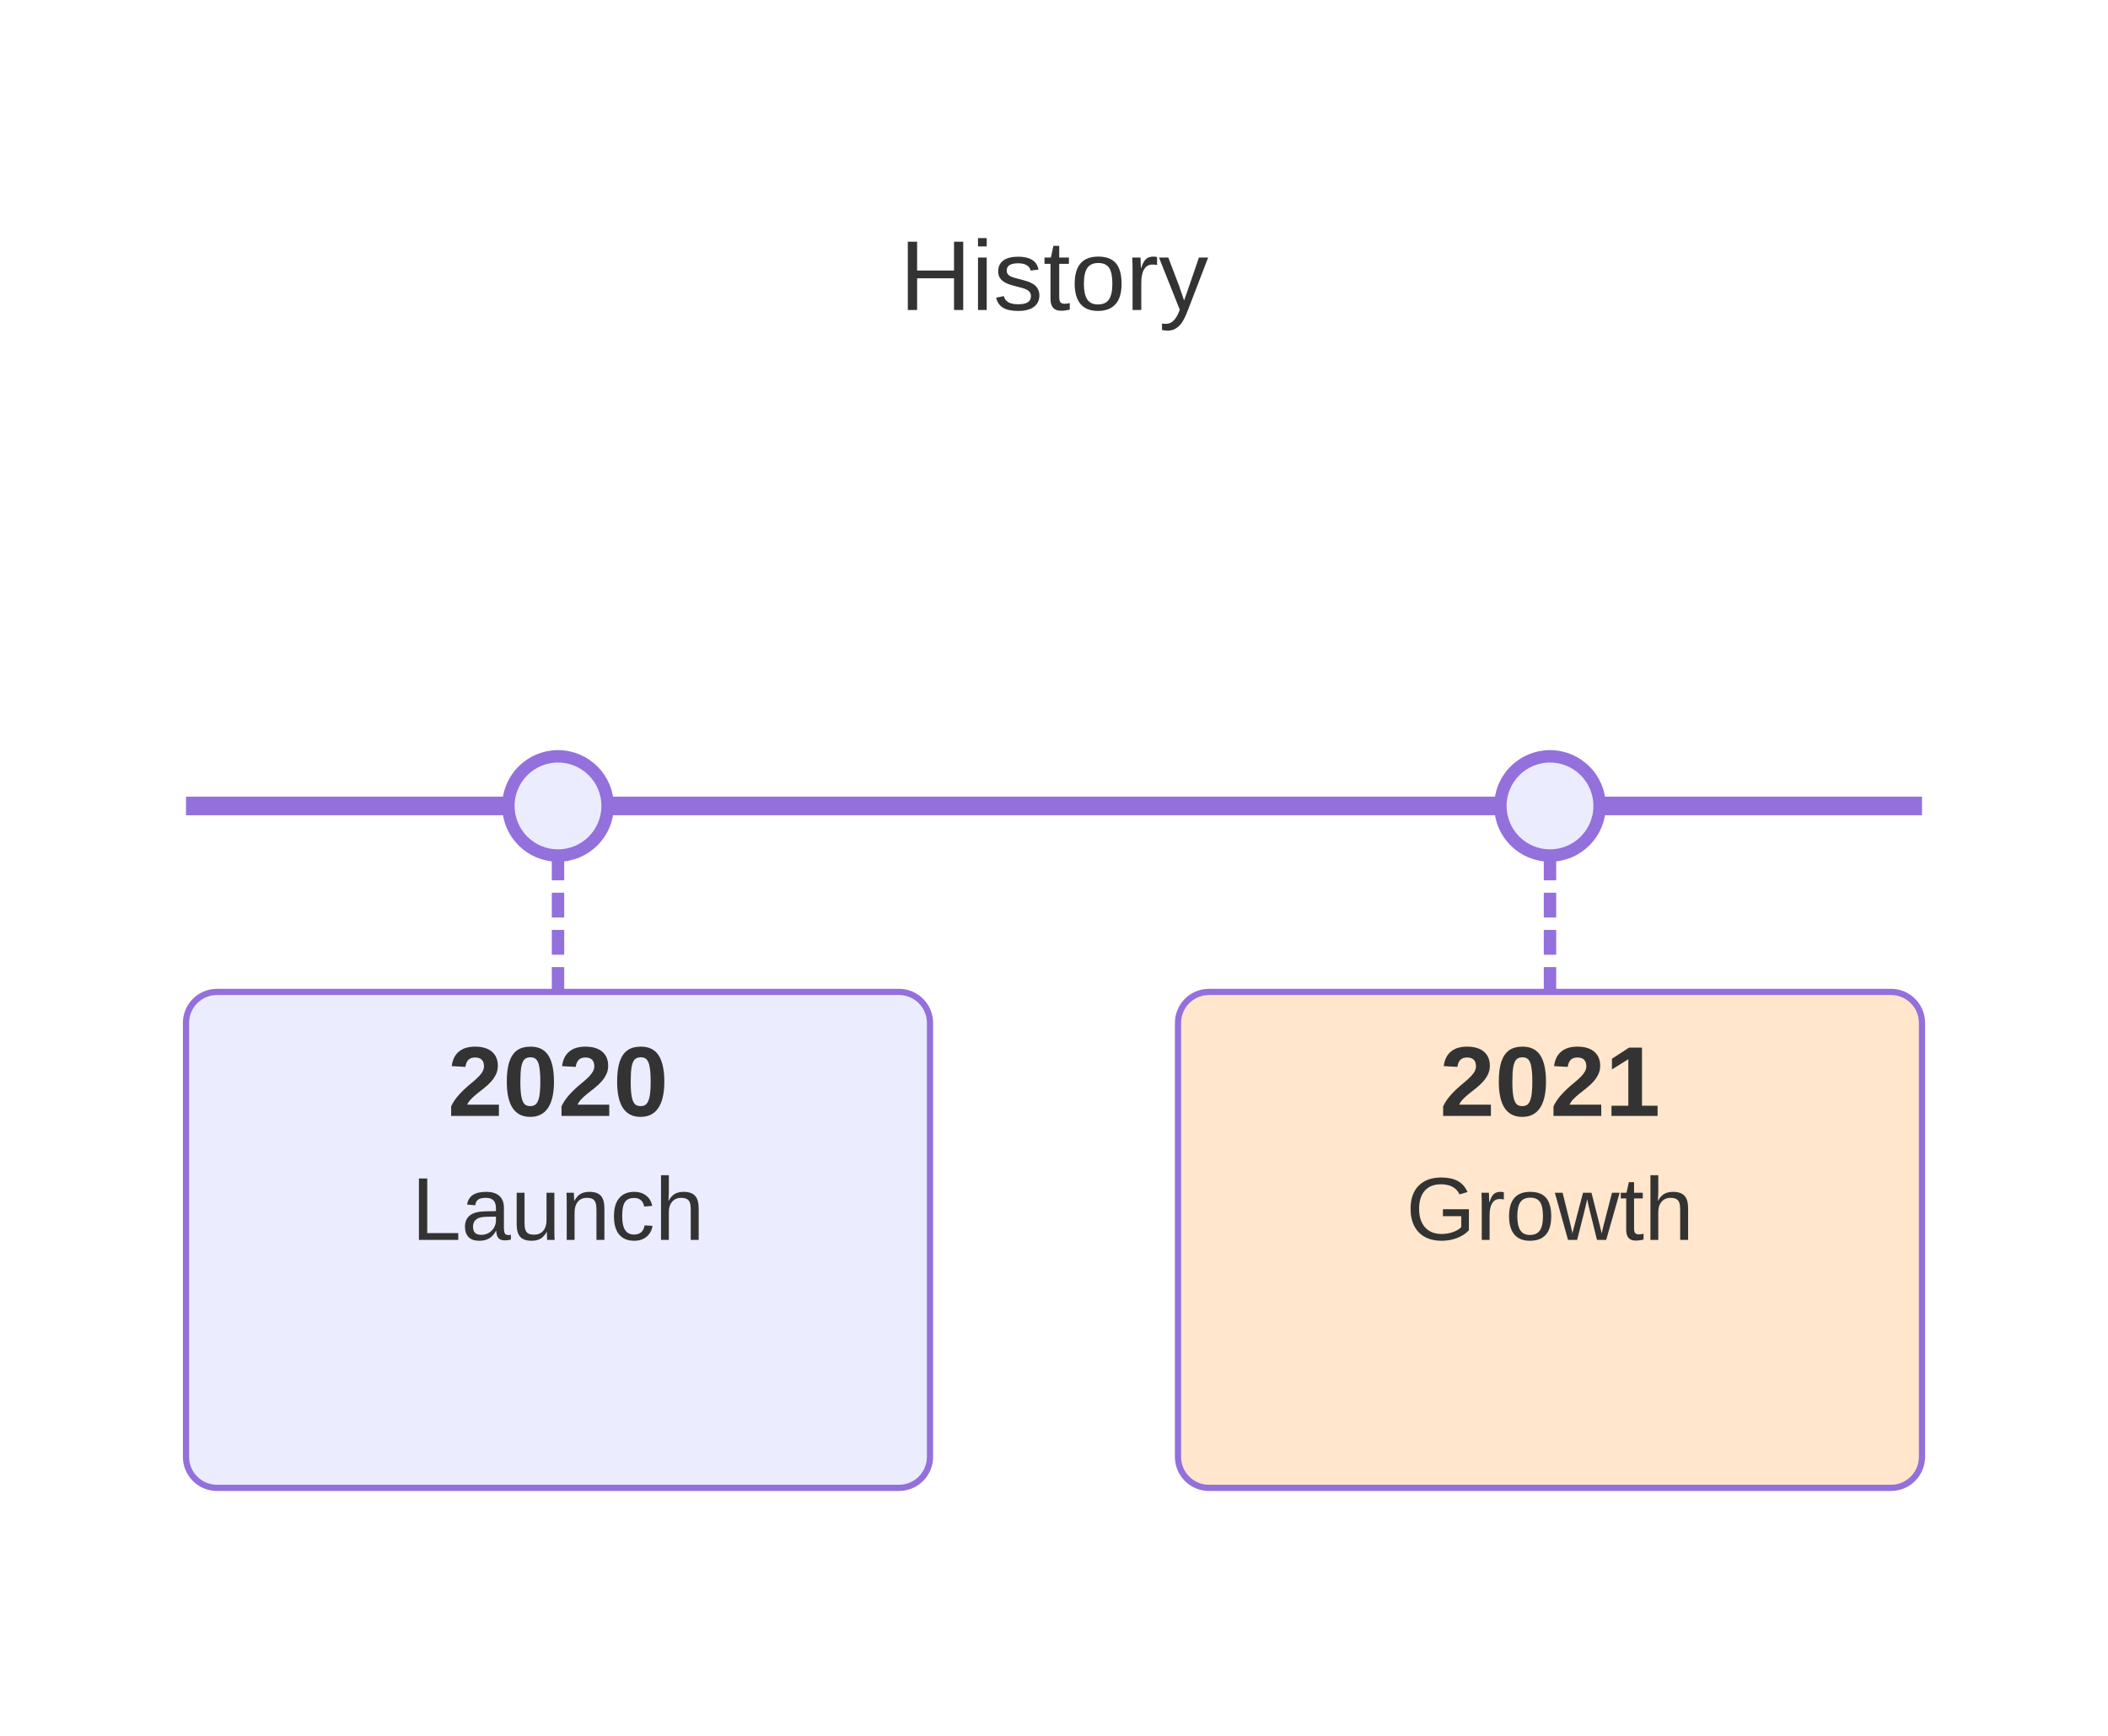
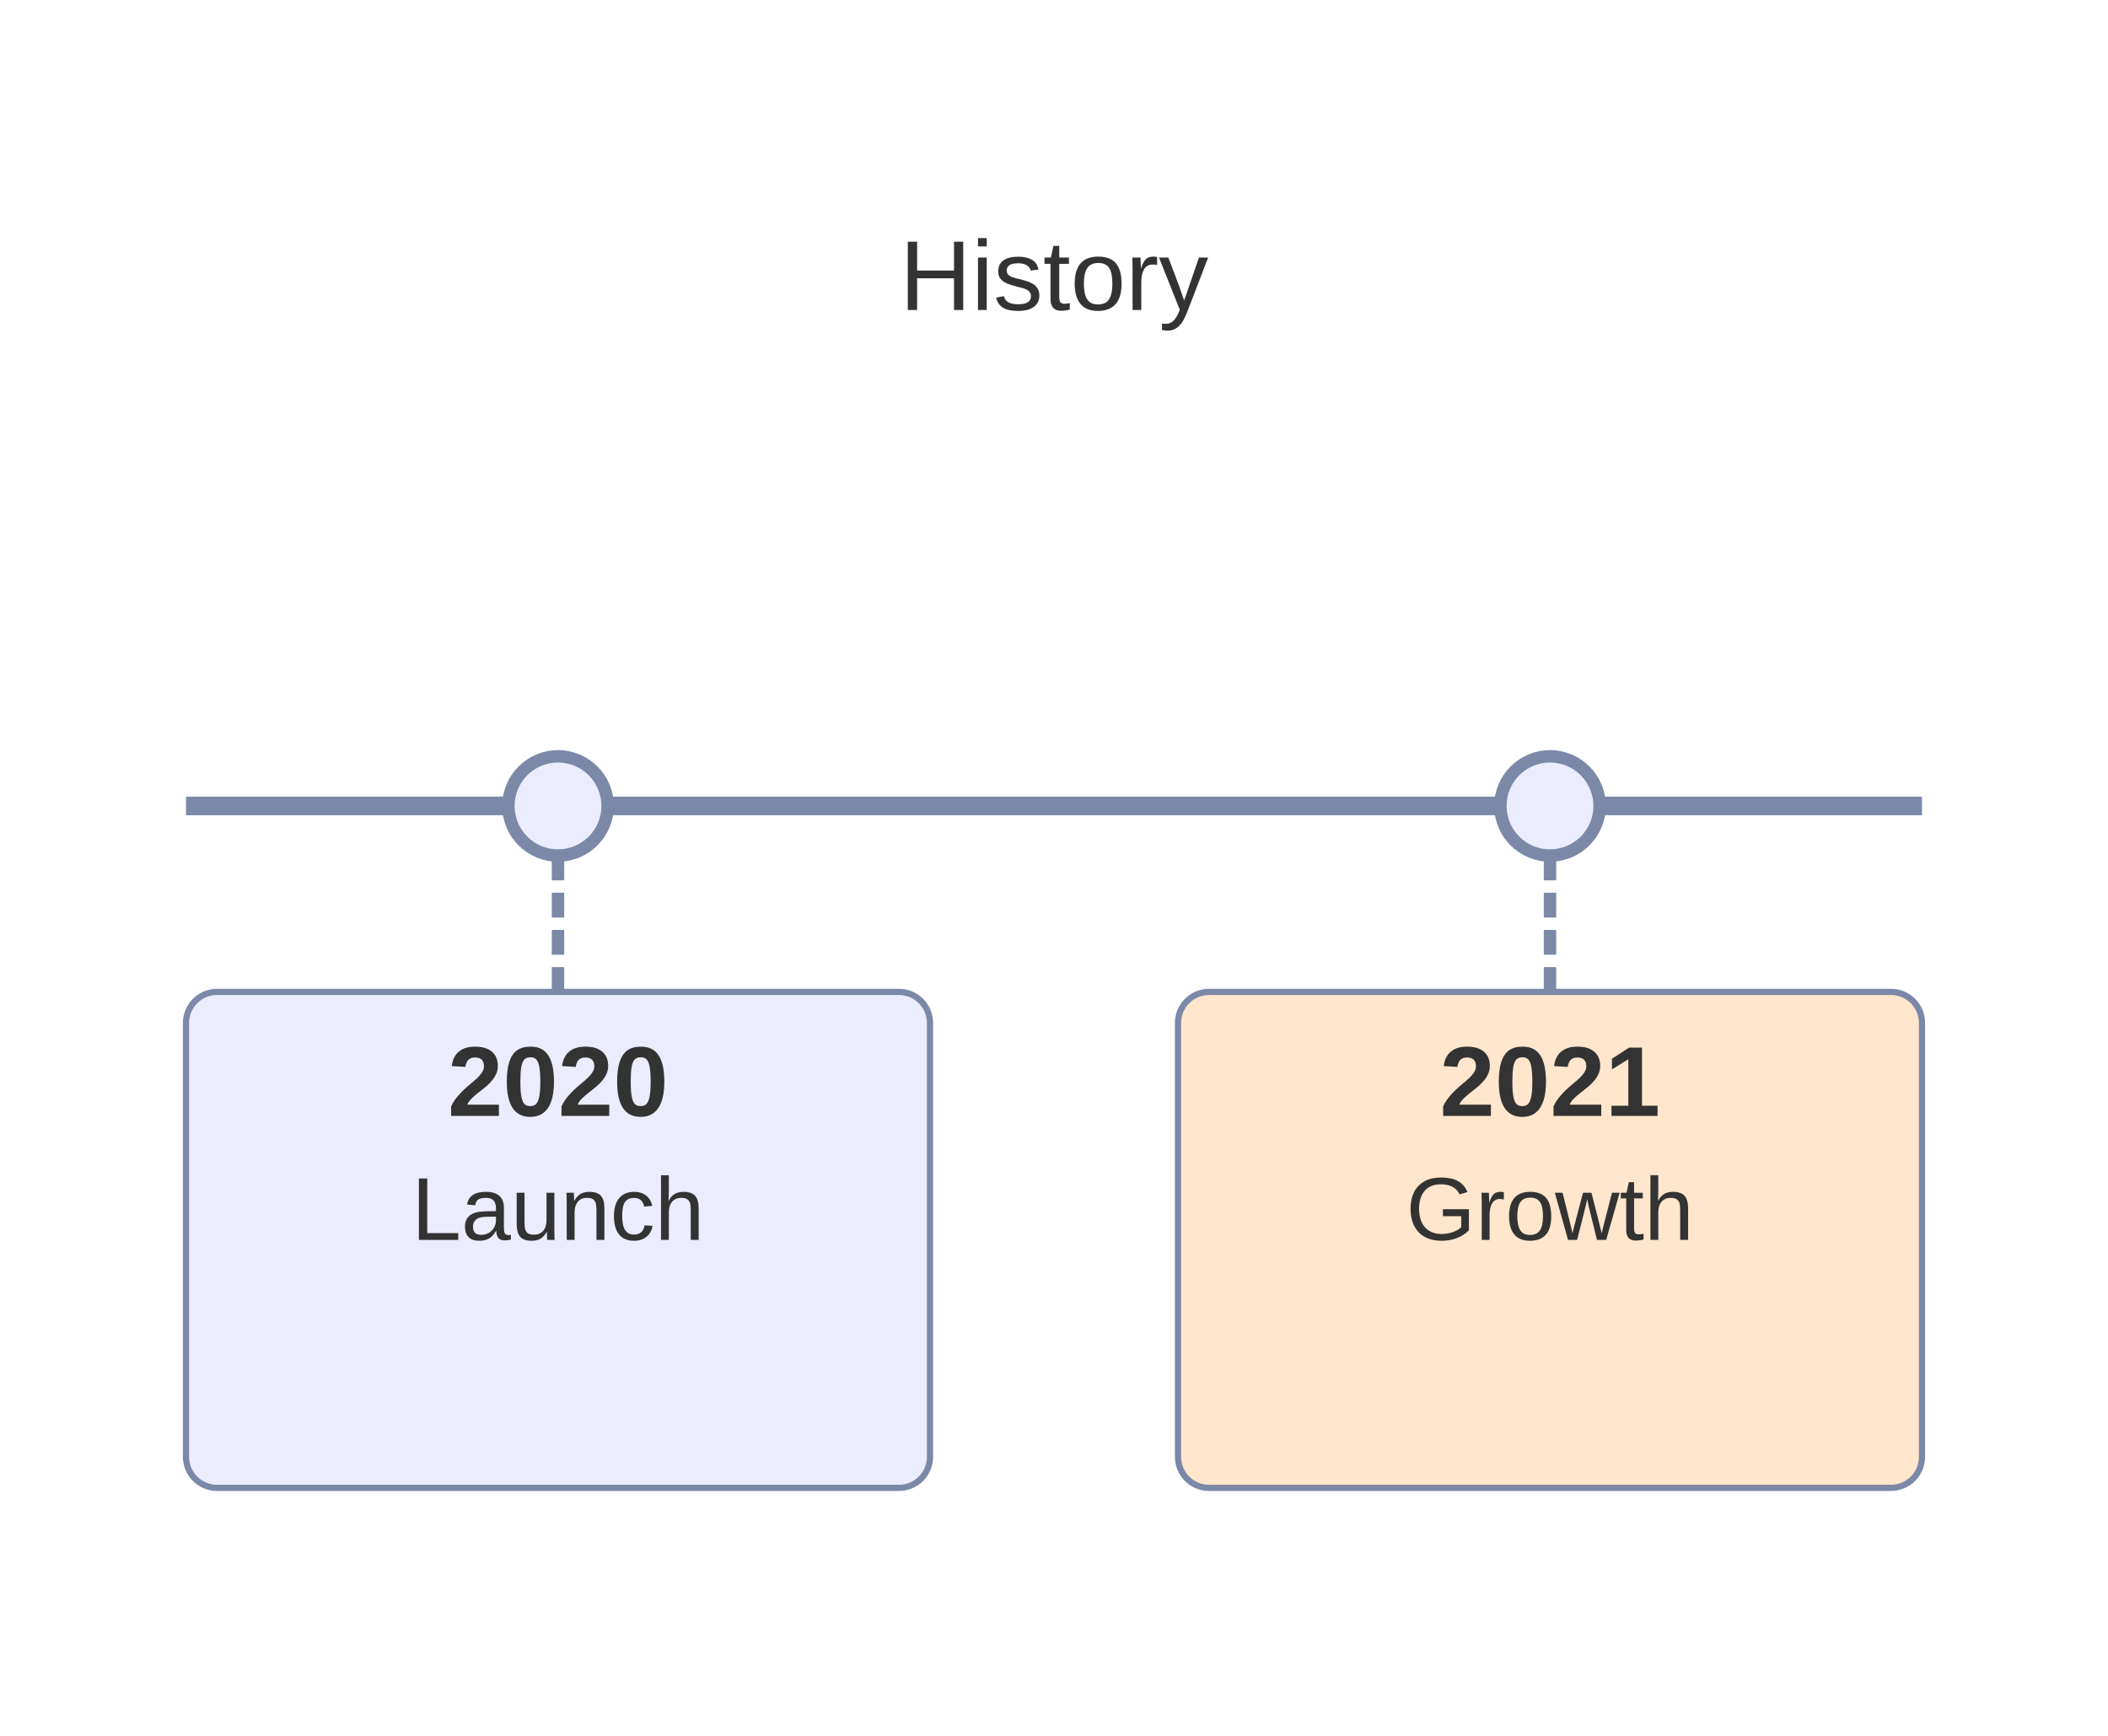
<svg xmlns="http://www.w3.org/2000/svg" width="340" height="280" viewBox="0 0 340 280">
  <rect x="0" y="0" width="340" height="280" fill="#FFFFFF" />
  <defs>
    <marker id="arrow-0" viewBox="0 0 10 10" refX="5" refY="5" markerUnits="userSpaceOnUse" markerWidth="8" markerHeight="8" orient="auto">
-       <path d="M 0 0 L 10 5 L 0 10 z" fill="#333333" stroke="#333333" stroke-width="1" stroke-dasharray="1,0" />
+       <path d="M 0 0 L 10 5 L 0 10 z" fill="#2F3B4D" stroke="#2F3B4D" stroke-width="1" stroke-dasharray="1,0" />
    </marker>
    <marker id="arrow-start-0" viewBox="0 0 10 10" refX="4.5" refY="5" markerUnits="userSpaceOnUse" markerWidth="8" markerHeight="8" orient="auto">
-       <path d="M 0 5 L 10 10 L 10 0 z" fill="#333333" stroke="#333333" stroke-width="1" stroke-dasharray="1,0" />
+       <path d="M 0 5 L 10 10 L 10 0 z" fill="#2F3B4D" stroke="#2F3B4D" stroke-width="1" stroke-dasharray="1,0" />
    </marker>
  </defs>
  <rect x="0" y="0" width="340.00" height="280.00" fill="#FFFFFF" />
  <text x="170.00" y="50.00" text-anchor="middle" font-family="'trebuchet ms', verdana, arial, sans-serif" font-size="16" fill="#333333">
    <tspan x="170.00" dy="0.00">History</tspan>
  </text>
-   <line x1="30.00" y1="130.00" x2="310.00" y2="130.00" stroke="#9370DB" stroke-width="3" />
-   <circle cx="90.00" cy="130.00" r="8" fill="#ECECFF" stroke="#9370DB" stroke-width="2" />
-   <line x1="90.00" y1="138.00" x2="90.00" y2="160.00" stroke="#9370DB" stroke-width="2" stroke-dasharray="4,2" />
-   <rect x="30.00" y="160.00" width="120.00" height="80.00" rx="5" ry="5" fill="#ECECFF" stroke="#9370DB" stroke-width="1" />
+   <line x1="30.00" y1="130.00" x2="310.00" y2="130.00" stroke="#7B88A8" stroke-width="3" />
+   <circle cx="90.00" cy="130.00" r="8" fill="#ECECFF" stroke="#7B88A8" stroke-width="2" />
+   <line x1="90.00" y1="138.00" x2="90.00" y2="160.00" stroke="#7B88A8" stroke-width="2" stroke-dasharray="4,2" />
+   <rect x="30.00" y="160.00" width="120.00" height="80.00" rx="5" ry="5" fill="#ECECFF" stroke="#7B88A8" stroke-width="1" />
  <text x="90.00" y="180.00" text-anchor="middle" font-family="'trebuchet ms', verdana, arial, sans-serif" font-size="16.0" font-weight="bold" fill="#333333">2020</text>
  <text x="90.00" y="200.00" text-anchor="middle" font-family="'trebuchet ms', verdana, arial, sans-serif" font-size="14.4" fill="#333333">Launch</text>
-   <circle cx="250.00" cy="130.00" r="8" fill="#ECECFF" stroke="#9370DB" stroke-width="2" />
-   <line x1="250.00" y1="138.00" x2="250.00" y2="160.00" stroke="#9370DB" stroke-width="2" stroke-dasharray="4,2" />
-   <rect x="190.00" y="160.00" width="120.00" height="80.00" rx="5" ry="5" fill="#FFE6CC" stroke="#9370DB" stroke-width="1" />
+   <circle cx="250.00" cy="130.00" r="8" fill="#ECECFF" stroke="#7B88A8" stroke-width="2" />
+   <line x1="250.00" y1="138.00" x2="250.00" y2="160.00" stroke="#7B88A8" stroke-width="2" stroke-dasharray="4,2" />
+   <rect x="190.00" y="160.00" width="120.00" height="80.00" rx="5" ry="5" fill="#FFE6CC" stroke="#7B88A8" stroke-width="1" />
  <text x="250.00" y="180.00" text-anchor="middle" font-family="'trebuchet ms', verdana, arial, sans-serif" font-size="16.0" font-weight="bold" fill="#333333">2021</text>
  <text x="250.00" y="200.00" text-anchor="middle" font-family="'trebuchet ms', verdana, arial, sans-serif" font-size="14.4" fill="#333333">Growth</text>
</svg>
